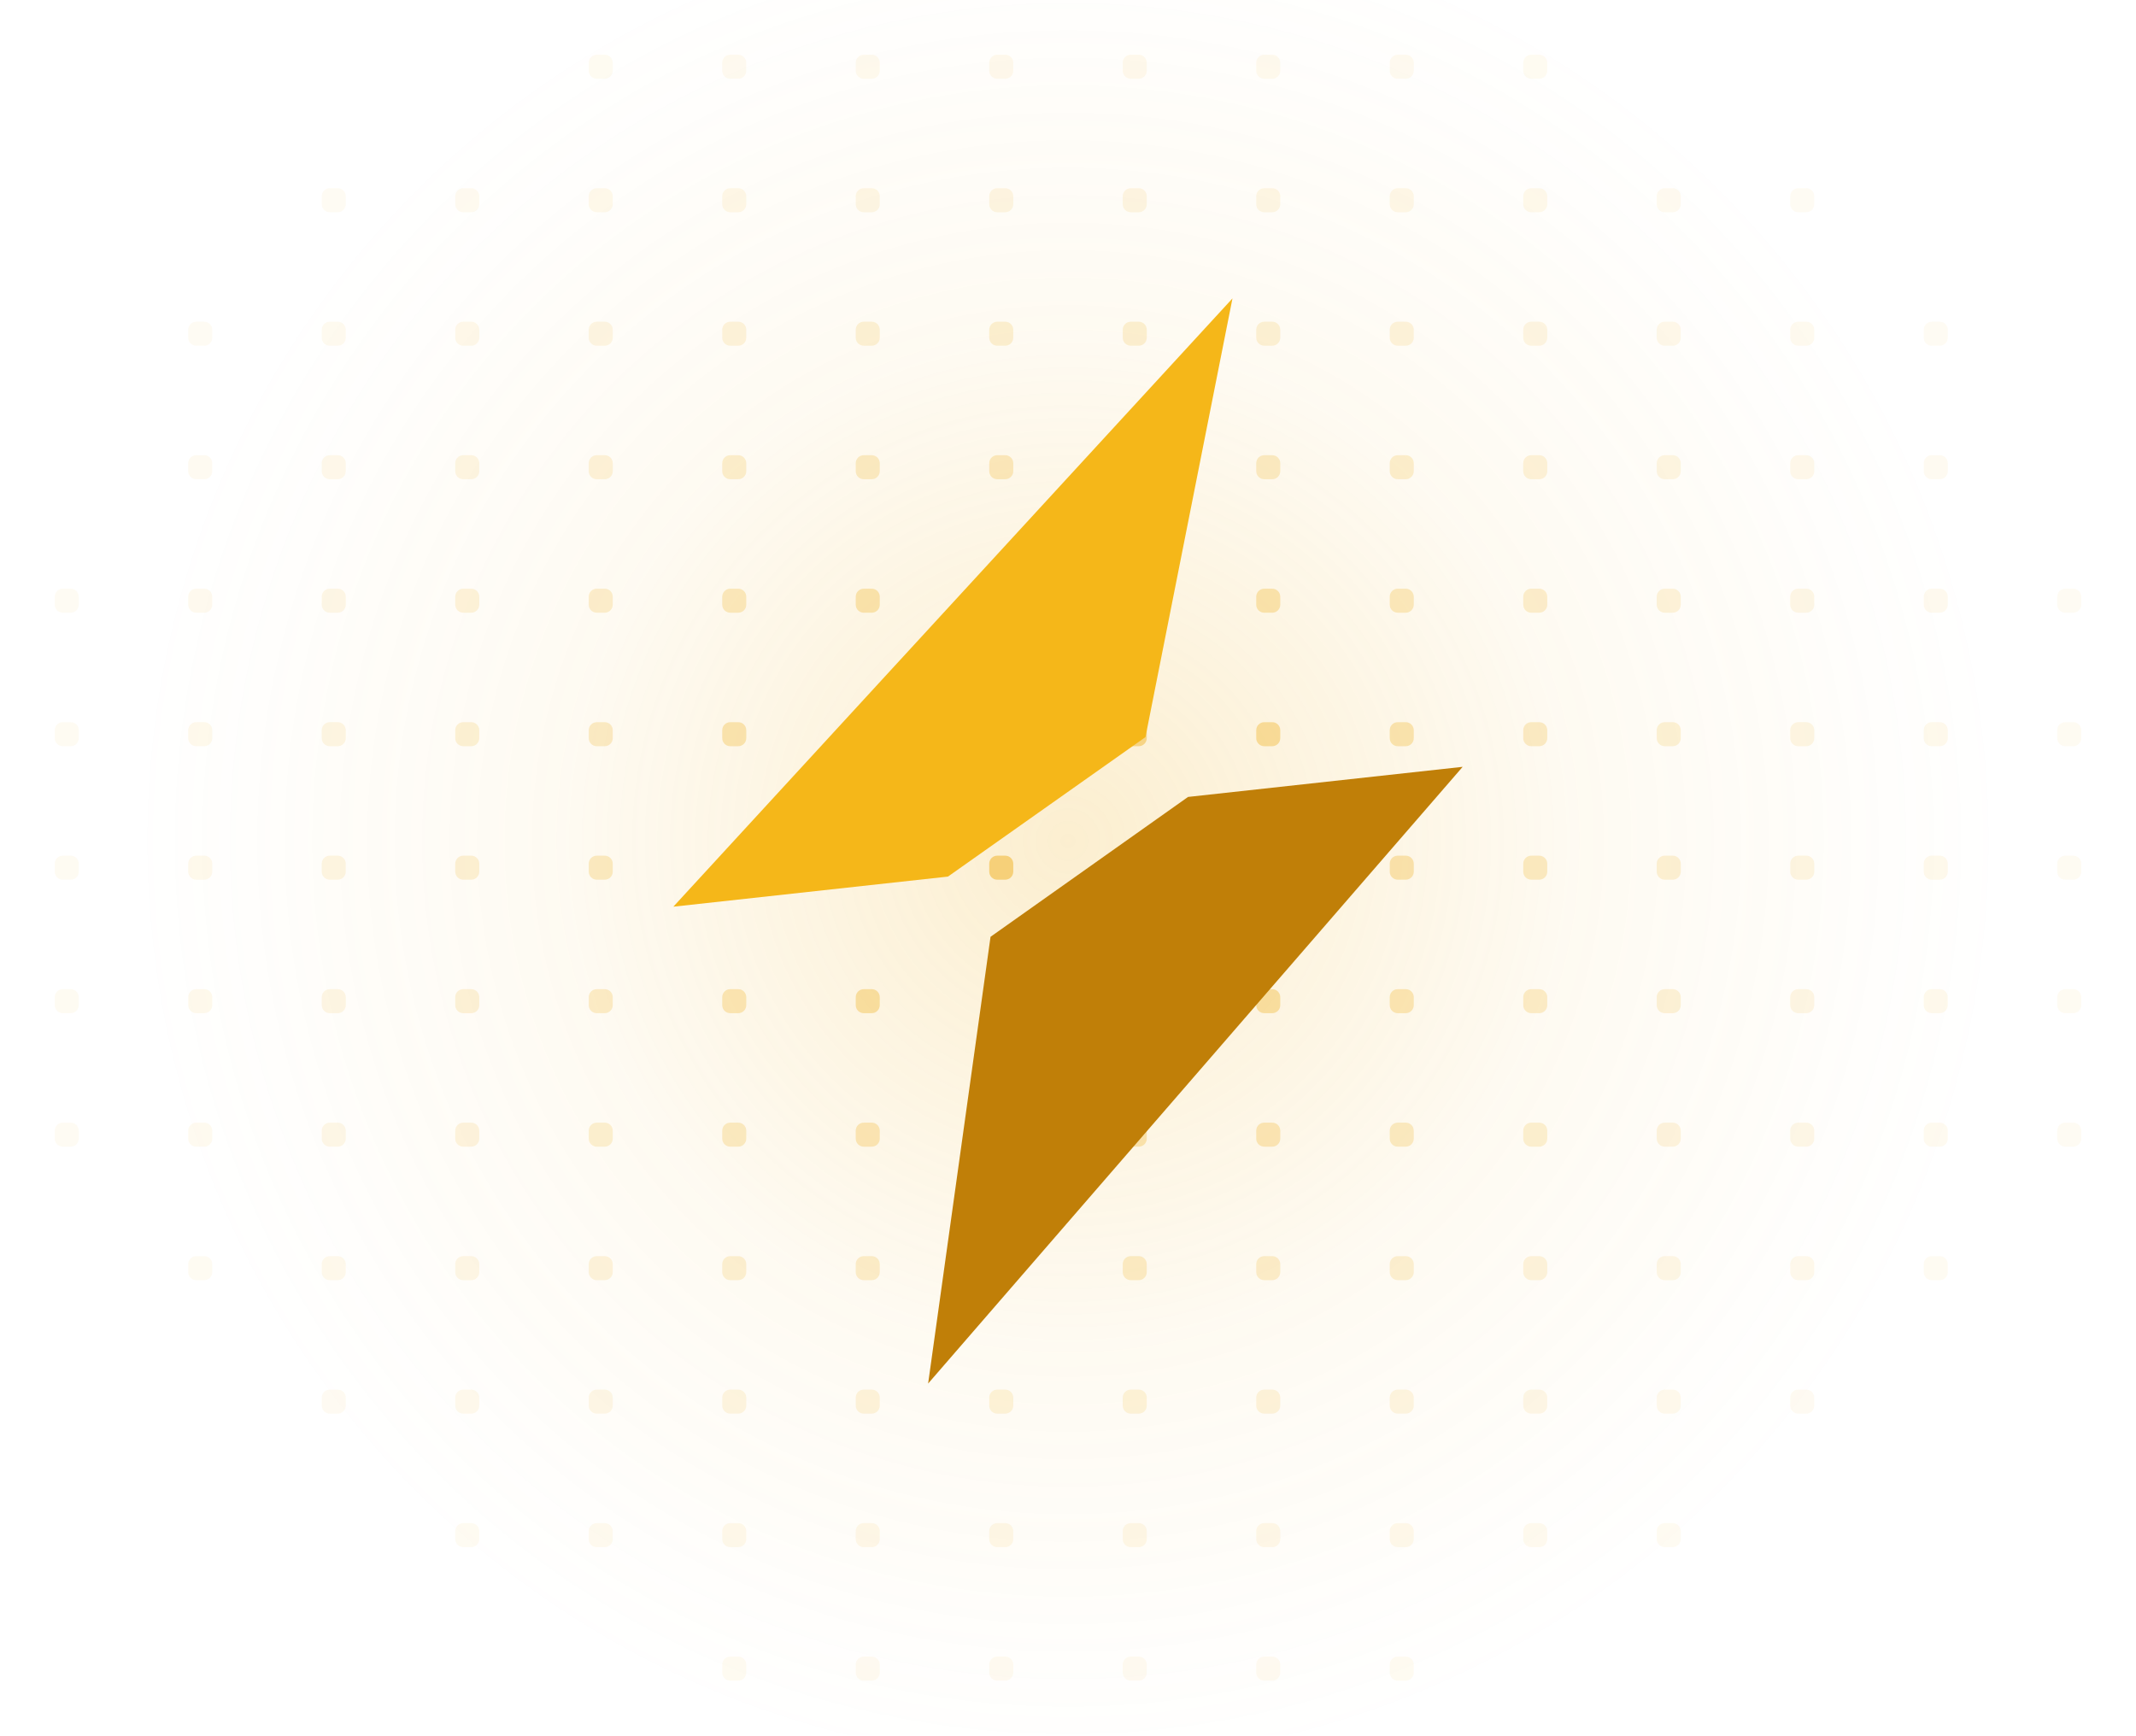
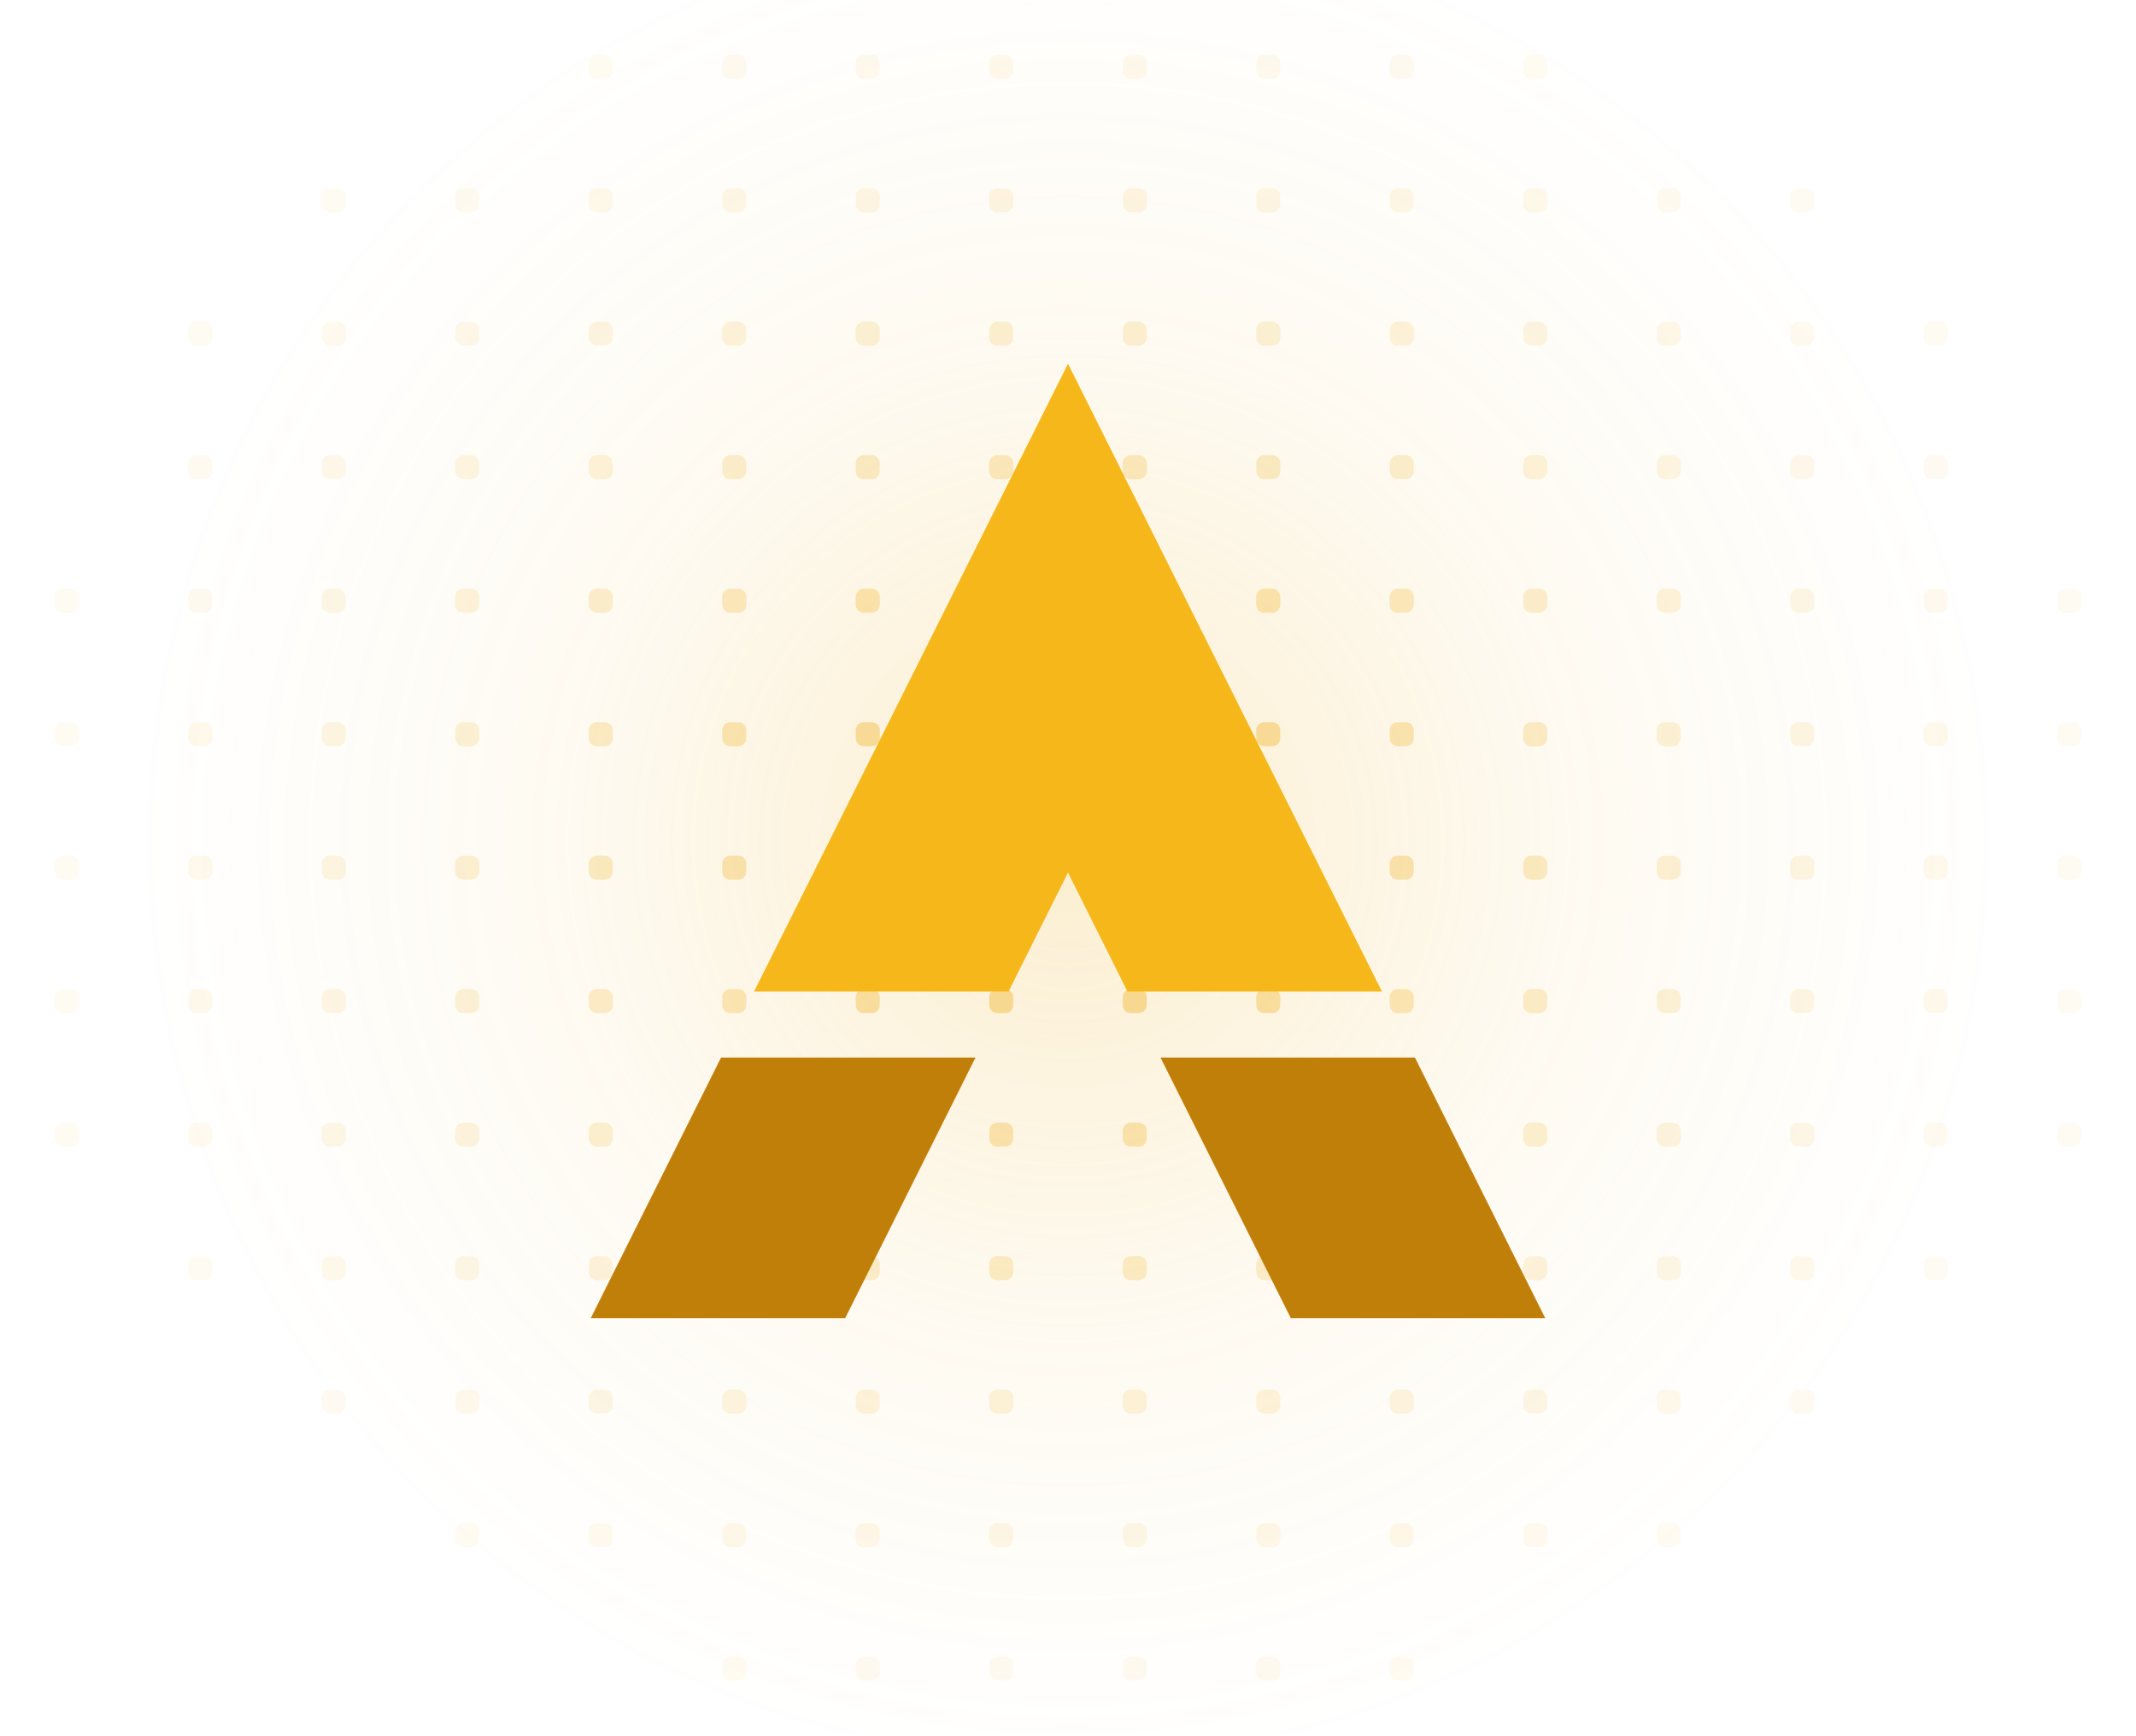
<svg xmlns="http://www.w3.org/2000/svg" viewBox="0 0 320 260" role="img" aria-label="Alacris">
  <defs>
    <radialGradient id="hero-glow" cx="160" cy="126" r="140" gradientUnits="userSpaceOnUse">
      <stop offset="0" stop-color="#f0b429" stop-opacity=".22" />
      <stop offset=".55" stop-color="#f0b429" stop-opacity=".06" />
      <stop offset="1" stop-color="#f0b429" stop-opacity="0" />
    </radialGradient>
  </defs>
  <rect width="320" height="260" fill="url(#hero-glow)" />
  <g fill="#f0b429">
    <rect x="88.2" y="8.2" width="3.6" height="3.6" rx="1.2" opacity="0.059" />
    <rect x="108.2" y="8.2" width="3.6" height="3.6" rx="1.2" opacity="0.067" />
    <rect x="128.2" y="8.2" width="3.6" height="3.6" rx="1.2" opacity="0.074" />
    <rect x="148.2" y="8.2" width="3.6" height="3.6" rx="1.2" opacity="0.078" />
    <rect x="168.2" y="8.2" width="3.6" height="3.6" rx="1.2" opacity="0.078" />
    <rect x="188.2" y="8.2" width="3.6" height="3.6" rx="1.2" opacity="0.074" />
    <rect x="208.2" y="8.2" width="3.6" height="3.6" rx="1.2" opacity="0.067" />
    <rect x="228.2" y="8.2" width="3.6" height="3.6" rx="1.2" opacity="0.059" />
    <rect x="48.2" y="28.2" width="3.6" height="3.6" rx="1.2" opacity="0.056" />
    <rect x="68.2" y="28.2" width="3.6" height="3.6" rx="1.2" opacity="0.068" />
    <rect x="88.2" y="28.2" width="3.6" height="3.6" rx="1.2" opacity="0.084" />
    <rect x="108.2" y="28.2" width="3.6" height="3.6" rx="1.2" opacity="0.1" />
    <rect x="128.2" y="28.2" width="3.6" height="3.6" rx="1.2" opacity="0.113" />
    <rect x="148.2" y="28.2" width="3.6" height="3.6" rx="1.2" opacity="0.12" />
    <rect x="168.2" y="28.2" width="3.6" height="3.6" rx="1.2" opacity="0.12" />
    <rect x="188.2" y="28.2" width="3.6" height="3.6" rx="1.2" opacity="0.113" />
    <rect x="208.2" y="28.2" width="3.6" height="3.6" rx="1.2" opacity="0.1" />
    <rect x="228.2" y="28.2" width="3.6" height="3.6" rx="1.2" opacity="0.084" />
    <rect x="248.2" y="28.2" width="3.6" height="3.6" rx="1.2" opacity="0.068" />
    <rect x="268.2" y="28.2" width="3.6" height="3.6" rx="1.2" opacity="0.056" />
    <rect x="28.2" y="48.2" width="3.6" height="3.6" rx="1.2" opacity="0.056" />
    <rect x="48.2" y="48.2" width="3.6" height="3.6" rx="1.2" opacity="0.071" />
    <rect x="68.2" y="48.2" width="3.6" height="3.6" rx="1.2" opacity="0.093" />
    <rect x="88.2" y="48.2" width="3.6" height="3.6" rx="1.2" opacity="0.12" />
    <rect x="108.2" y="48.2" width="3.6" height="3.6" rx="1.2" opacity="0.147" />
    <rect x="128.2" y="48.2" width="3.6" height="3.6" rx="1.2" opacity="0.169" />
    <rect x="148.2" y="48.2" width="3.6" height="3.6" rx="1.2" opacity="0.182" />
    <rect x="168.2" y="48.2" width="3.6" height="3.6" rx="1.2" opacity="0.182" />
    <rect x="188.2" y="48.2" width="3.6" height="3.6" rx="1.2" opacity="0.169" />
    <rect x="208.2" y="48.2" width="3.6" height="3.6" rx="1.2" opacity="0.147" />
    <rect x="228.2" y="48.2" width="3.6" height="3.6" rx="1.2" opacity="0.12" />
    <rect x="248.2" y="48.2" width="3.6" height="3.6" rx="1.2" opacity="0.093" />
    <rect x="268.2" y="48.2" width="3.6" height="3.6" rx="1.2" opacity="0.071" />
    <rect x="288.2" y="48.2" width="3.6" height="3.6" rx="1.2" opacity="0.056" />
    <rect x="28.2" y="68.2" width="3.6" height="3.6" rx="1.2" opacity="0.067" />
    <rect x="48.2" y="68.2" width="3.6" height="3.6" rx="1.2" opacity="0.091" />
    <rect x="68.2" y="68.2" width="3.6" height="3.6" rx="1.2" opacity="0.124" />
    <rect x="88.2" y="68.2" width="3.6" height="3.6" rx="1.2" opacity="0.164" />
    <rect x="108.2" y="68.2" width="3.6" height="3.6" rx="1.2" opacity="0.205" />
    <rect x="128.2" y="68.2" width="3.6" height="3.6" rx="1.2" opacity="0.241" />
    <rect x="148.2" y="68.2" width="3.6" height="3.6" rx="1.2" opacity="0.263" />
    <rect x="168.2" y="68.2" width="3.6" height="3.6" rx="1.2" opacity="0.263" />
    <rect x="188.2" y="68.2" width="3.6" height="3.6" rx="1.2" opacity="0.241" />
    <rect x="208.2" y="68.2" width="3.6" height="3.6" rx="1.2" opacity="0.205" />
    <rect x="228.2" y="68.2" width="3.6" height="3.6" rx="1.2" opacity="0.164" />
    <rect x="248.2" y="68.2" width="3.6" height="3.6" rx="1.2" opacity="0.124" />
    <rect x="268.2" y="68.2" width="3.6" height="3.6" rx="1.2" opacity="0.091" />
    <rect x="288.2" y="68.2" width="3.6" height="3.6" rx="1.2" opacity="0.067" />
    <rect x="8.2" y="88.2" width="3.6" height="3.6" rx="1.2" opacity="0.057" />
    <rect x="28.2" y="88.2" width="3.6" height="3.6" rx="1.2" opacity="0.078" />
    <rect x="48.2" y="88.2" width="3.6" height="3.6" rx="1.2" opacity="0.111" />
    <rect x="68.2" y="88.2" width="3.6" height="3.6" rx="1.2" opacity="0.155" />
    <rect x="88.2" y="88.2" width="3.6" height="3.6" rx="1.2" opacity="0.208" />
    <rect x="108.2" y="88.2" width="3.6" height="3.6" rx="1.2" opacity="0.267" />
    <rect x="128.2" y="88.2" width="3.6" height="3.6" rx="1.2" opacity="0.324" />
    <rect x="148.2" y="88.2" width="3.6" height="3.6" rx="1.2" opacity="0.362" />
    <rect x="168.2" y="88.2" width="3.6" height="3.6" rx="1.2" opacity="0.362" />
    <rect x="188.2" y="88.2" width="3.6" height="3.6" rx="1.2" opacity="0.324" />
    <rect x="208.2" y="88.2" width="3.6" height="3.6" rx="1.2" opacity="0.267" />
    <rect x="228.2" y="88.2" width="3.6" height="3.6" rx="1.2" opacity="0.208" />
    <rect x="248.2" y="88.2" width="3.6" height="3.6" rx="1.2" opacity="0.155" />
    <rect x="268.2" y="88.2" width="3.6" height="3.6" rx="1.2" opacity="0.111" />
    <rect x="288.2" y="88.2" width="3.6" height="3.6" rx="1.2" opacity="0.078" />
    <rect x="308.2" y="88.2" width="3.6" height="3.6" rx="1.2" opacity="0.057" />
    <rect x="8.2" y="108.2" width="3.6" height="3.6" rx="1.2" opacity="0.061" />
    <rect x="28.2" y="108.2" width="3.6" height="3.6" rx="1.2" opacity="0.086" />
    <rect x="48.2" y="108.2" width="3.6" height="3.6" rx="1.2" opacity="0.124" />
    <rect x="68.2" y="108.2" width="3.6" height="3.6" rx="1.2" opacity="0.176" />
    <rect x="88.2" y="108.2" width="3.6" height="3.6" rx="1.2" opacity="0.241" />
    <rect x="108.2" y="108.2" width="3.6" height="3.6" rx="1.2" opacity="0.317" />
    <rect x="128.2" y="108.2" width="3.6" height="3.6" rx="1.2" opacity="0.401" />
    <rect x="148.2" y="108.2" width="3.6" height="3.6" rx="1.2" opacity="0.475" />
    <rect x="168.2" y="108.2" width="3.6" height="3.6" rx="1.2" opacity="0.475" />
    <rect x="188.2" y="108.2" width="3.6" height="3.6" rx="1.2" opacity="0.401" />
    <rect x="208.2" y="108.2" width="3.6" height="3.6" rx="1.2" opacity="0.317" />
    <rect x="228.2" y="108.2" width="3.6" height="3.6" rx="1.2" opacity="0.241" />
    <rect x="248.2" y="108.2" width="3.6" height="3.6" rx="1.2" opacity="0.176" />
    <rect x="268.2" y="108.2" width="3.6" height="3.6" rx="1.2" opacity="0.124" />
    <rect x="288.2" y="108.2" width="3.6" height="3.6" rx="1.2" opacity="0.086" />
    <rect x="308.2" y="108.2" width="3.6" height="3.6" rx="1.2" opacity="0.061" />
    <rect x="8.2" y="128.2" width="3.6" height="3.6" rx="1.2" opacity="0.062" />
    <rect x="28.2" y="128.2" width="3.6" height="3.6" rx="1.2" opacity="0.088" />
    <rect x="48.2" y="128.2" width="3.6" height="3.6" rx="1.2" opacity="0.128" />
    <rect x="68.2" y="128.2" width="3.6" height="3.6" rx="1.2" opacity="0.182" />
    <rect x="88.2" y="128.2" width="3.6" height="3.6" rx="1.2" opacity="0.25" />
    <rect x="108.2" y="128.2" width="3.6" height="3.6" rx="1.2" opacity="0.331" />
    <rect x="128.2" y="128.2" width="3.6" height="3.6" rx="1.2" opacity="0.427" />
    <rect x="148.2" y="128.2" width="3.6" height="3.6" rx="1.2" opacity="0.533" />
    <rect x="168.2" y="128.2" width="3.6" height="3.6" rx="1.2" opacity="0.533" />
    <rect x="188.2" y="128.2" width="3.6" height="3.6" rx="1.2" opacity="0.427" />
    <rect x="208.2" y="128.2" width="3.6" height="3.6" rx="1.2" opacity="0.331" />
    <rect x="228.2" y="128.2" width="3.6" height="3.6" rx="1.2" opacity="0.25" />
    <rect x="248.2" y="128.2" width="3.6" height="3.6" rx="1.2" opacity="0.182" />
    <rect x="268.2" y="128.2" width="3.6" height="3.6" rx="1.2" opacity="0.128" />
    <rect x="288.2" y="128.2" width="3.6" height="3.6" rx="1.2" opacity="0.088" />
    <rect x="308.2" y="128.2" width="3.6" height="3.6" rx="1.2" opacity="0.062" />
    <rect x="8.2" y="148.2" width="3.6" height="3.6" rx="1.2" opacity="0.06" />
    <rect x="28.2" y="148.2" width="3.6" height="3.6" rx="1.2" opacity="0.083" />
    <rect x="48.2" y="148.2" width="3.6" height="3.6" rx="1.2" opacity="0.12" />
    <rect x="68.2" y="148.2" width="3.6" height="3.6" rx="1.2" opacity="0.169" />
    <rect x="88.2" y="148.2" width="3.6" height="3.6" rx="1.2" opacity="0.23" />
    <rect x="108.2" y="148.2" width="3.6" height="3.6" rx="1.2" opacity="0.3" />
    <rect x="128.2" y="148.2" width="3.6" height="3.6" rx="1.2" opacity="0.373" />
    <rect x="148.2" y="148.2" width="3.6" height="3.6" rx="1.2" opacity="0.429" />
    <rect x="168.2" y="148.2" width="3.6" height="3.6" rx="1.2" opacity="0.429" />
    <rect x="188.2" y="148.2" width="3.6" height="3.6" rx="1.2" opacity="0.373" />
    <rect x="208.2" y="148.2" width="3.6" height="3.6" rx="1.2" opacity="0.3" />
    <rect x="228.2" y="148.2" width="3.6" height="3.6" rx="1.2" opacity="0.23" />
    <rect x="248.2" y="148.2" width="3.6" height="3.6" rx="1.2" opacity="0.169" />
    <rect x="268.2" y="148.2" width="3.6" height="3.6" rx="1.2" opacity="0.12" />
    <rect x="288.2" y="148.2" width="3.6" height="3.6" rx="1.2" opacity="0.083" />
    <rect x="308.2" y="148.2" width="3.6" height="3.6" rx="1.2" opacity="0.06" />
    <rect x="8.2" y="168.2" width="3.6" height="3.6" rx="1.2" opacity="0.056" />
    <rect x="28.2" y="168.2" width="3.6" height="3.6" rx="1.2" opacity="0.074" />
    <rect x="48.2" y="168.2" width="3.6" height="3.6" rx="1.2" opacity="0.103" />
    <rect x="68.2" y="168.2" width="3.6" height="3.6" rx="1.2" opacity="0.143" />
    <rect x="88.2" y="168.2" width="3.6" height="3.6" rx="1.2" opacity="0.191" />
    <rect x="108.2" y="168.2" width="3.6" height="3.6" rx="1.2" opacity="0.243" />
    <rect x="128.2" y="168.2" width="3.6" height="3.6" rx="1.2" opacity="0.29" />
    <rect x="148.2" y="168.2" width="3.6" height="3.6" rx="1.2" opacity="0.32" />
    <rect x="168.2" y="168.2" width="3.6" height="3.6" rx="1.2" opacity="0.32" />
    <rect x="188.2" y="168.2" width="3.6" height="3.6" rx="1.2" opacity="0.29" />
    <rect x="208.2" y="168.2" width="3.6" height="3.6" rx="1.2" opacity="0.243" />
    <rect x="228.2" y="168.2" width="3.6" height="3.6" rx="1.2" opacity="0.191" />
    <rect x="248.2" y="168.2" width="3.6" height="3.6" rx="1.2" opacity="0.143" />
    <rect x="268.2" y="168.2" width="3.6" height="3.6" rx="1.2" opacity="0.103" />
    <rect x="288.2" y="168.2" width="3.6" height="3.6" rx="1.2" opacity="0.074" />
    <rect x="308.2" y="168.2" width="3.6" height="3.6" rx="1.2" opacity="0.056" />
    <rect x="28.2" y="188.2" width="3.6" height="3.6" rx="1.2" opacity="0.062" />
    <rect x="48.2" y="188.2" width="3.6" height="3.6" rx="1.2" opacity="0.083" />
    <rect x="68.2" y="188.2" width="3.6" height="3.6" rx="1.2" opacity="0.112" />
    <rect x="88.2" y="188.2" width="3.6" height="3.6" rx="1.2" opacity="0.146" />
    <rect x="108.2" y="188.2" width="3.6" height="3.6" rx="1.2" opacity="0.181" />
    <rect x="128.2" y="188.2" width="3.6" height="3.6" rx="1.2" opacity="0.211" />
    <rect x="148.2" y="188.2" width="3.6" height="3.6" rx="1.2" opacity="0.228" />
    <rect x="168.2" y="188.2" width="3.6" height="3.6" rx="1.2" opacity="0.228" />
    <rect x="188.2" y="188.2" width="3.6" height="3.6" rx="1.2" opacity="0.211" />
    <rect x="208.2" y="188.2" width="3.6" height="3.6" rx="1.2" opacity="0.181" />
    <rect x="228.2" y="188.2" width="3.6" height="3.6" rx="1.2" opacity="0.146" />
    <rect x="248.2" y="188.2" width="3.6" height="3.6" rx="1.2" opacity="0.112" />
    <rect x="268.2" y="188.2" width="3.6" height="3.6" rx="1.2" opacity="0.083" />
    <rect x="288.2" y="188.2" width="3.6" height="3.6" rx="1.2" opacity="0.062" />
    <rect x="48.2" y="208.2" width="3.6" height="3.6" rx="1.2" opacity="0.064" />
    <rect x="68.2" y="208.2" width="3.6" height="3.6" rx="1.2" opacity="0.082" />
    <rect x="88.2" y="208.2" width="3.6" height="3.6" rx="1.2" opacity="0.104" />
    <rect x="108.2" y="208.2" width="3.6" height="3.6" rx="1.2" opacity="0.126" />
    <rect x="128.2" y="208.2" width="3.6" height="3.6" rx="1.2" opacity="0.145" />
    <rect x="148.2" y="208.2" width="3.6" height="3.6" rx="1.2" opacity="0.155" />
    <rect x="168.2" y="208.2" width="3.6" height="3.6" rx="1.2" opacity="0.155" />
    <rect x="188.2" y="208.2" width="3.6" height="3.6" rx="1.2" opacity="0.145" />
    <rect x="208.2" y="208.2" width="3.6" height="3.6" rx="1.2" opacity="0.126" />
    <rect x="228.2" y="208.2" width="3.6" height="3.6" rx="1.2" opacity="0.104" />
    <rect x="248.2" y="208.2" width="3.6" height="3.6" rx="1.2" opacity="0.082" />
    <rect x="268.2" y="208.2" width="3.6" height="3.6" rx="1.2" opacity="0.064" />
    <rect x="68.2" y="228.2" width="3.6" height="3.6" rx="1.2" opacity="0.061" />
    <rect x="88.2" y="228.2" width="3.6" height="3.6" rx="1.2" opacity="0.072" />
    <rect x="108.2" y="228.2" width="3.6" height="3.6" rx="1.2" opacity="0.085" />
    <rect x="128.2" y="228.2" width="3.6" height="3.6" rx="1.2" opacity="0.095" />
    <rect x="148.2" y="228.2" width="3.6" height="3.6" rx="1.2" opacity="0.101" />
    <rect x="168.2" y="228.2" width="3.6" height="3.6" rx="1.2" opacity="0.101" />
    <rect x="188.2" y="228.2" width="3.6" height="3.6" rx="1.2" opacity="0.095" />
    <rect x="208.2" y="228.2" width="3.6" height="3.6" rx="1.2" opacity="0.085" />
    <rect x="228.2" y="228.2" width="3.6" height="3.6" rx="1.2" opacity="0.072" />
    <rect x="248.2" y="228.2" width="3.6" height="3.6" rx="1.2" opacity="0.061" />
    <rect x="108.2" y="248.2" width="3.6" height="3.6" rx="1.2" opacity="0.059" />
    <rect x="128.2" y="248.2" width="3.6" height="3.6" rx="1.2" opacity="0.063" />
    <rect x="148.2" y="248.2" width="3.6" height="3.6" rx="1.2" opacity="0.066" />
    <rect x="168.2" y="248.2" width="3.6" height="3.6" rx="1.2" opacity="0.066" />
    <rect x="188.2" y="248.2" width="3.6" height="3.6" rx="1.2" opacity="0.063" />
    <rect x="208.2" y="248.2" width="3.6" height="3.6" rx="1.2" opacity="0.059" />
  </g>
  <g transform="translate(72.0 38.0) scale(5.5)">
-     <path d="M20.48 1.22 5.25 17.79l7.48-.82 5.38-3.8Z" fill="#f5b719" />
-     <path d="M13.89 18.61 12.19 30.78 26.75 13.98l-7.48.82Z" fill="#c07f08" />
+     <path d="M16 3 24.55 20.1 17.62 20.1 16 16.86 14.38 20.1 7.45 20.1Z" fill="#f5b719" />
+     <path d="M6.55 21.9 13.48 21.9 9.93 29 3 29ZM18.52 21.9 25.45 21.9 29 29 22.07 29Z" fill="#c07f08" />
  </g>
</svg>
